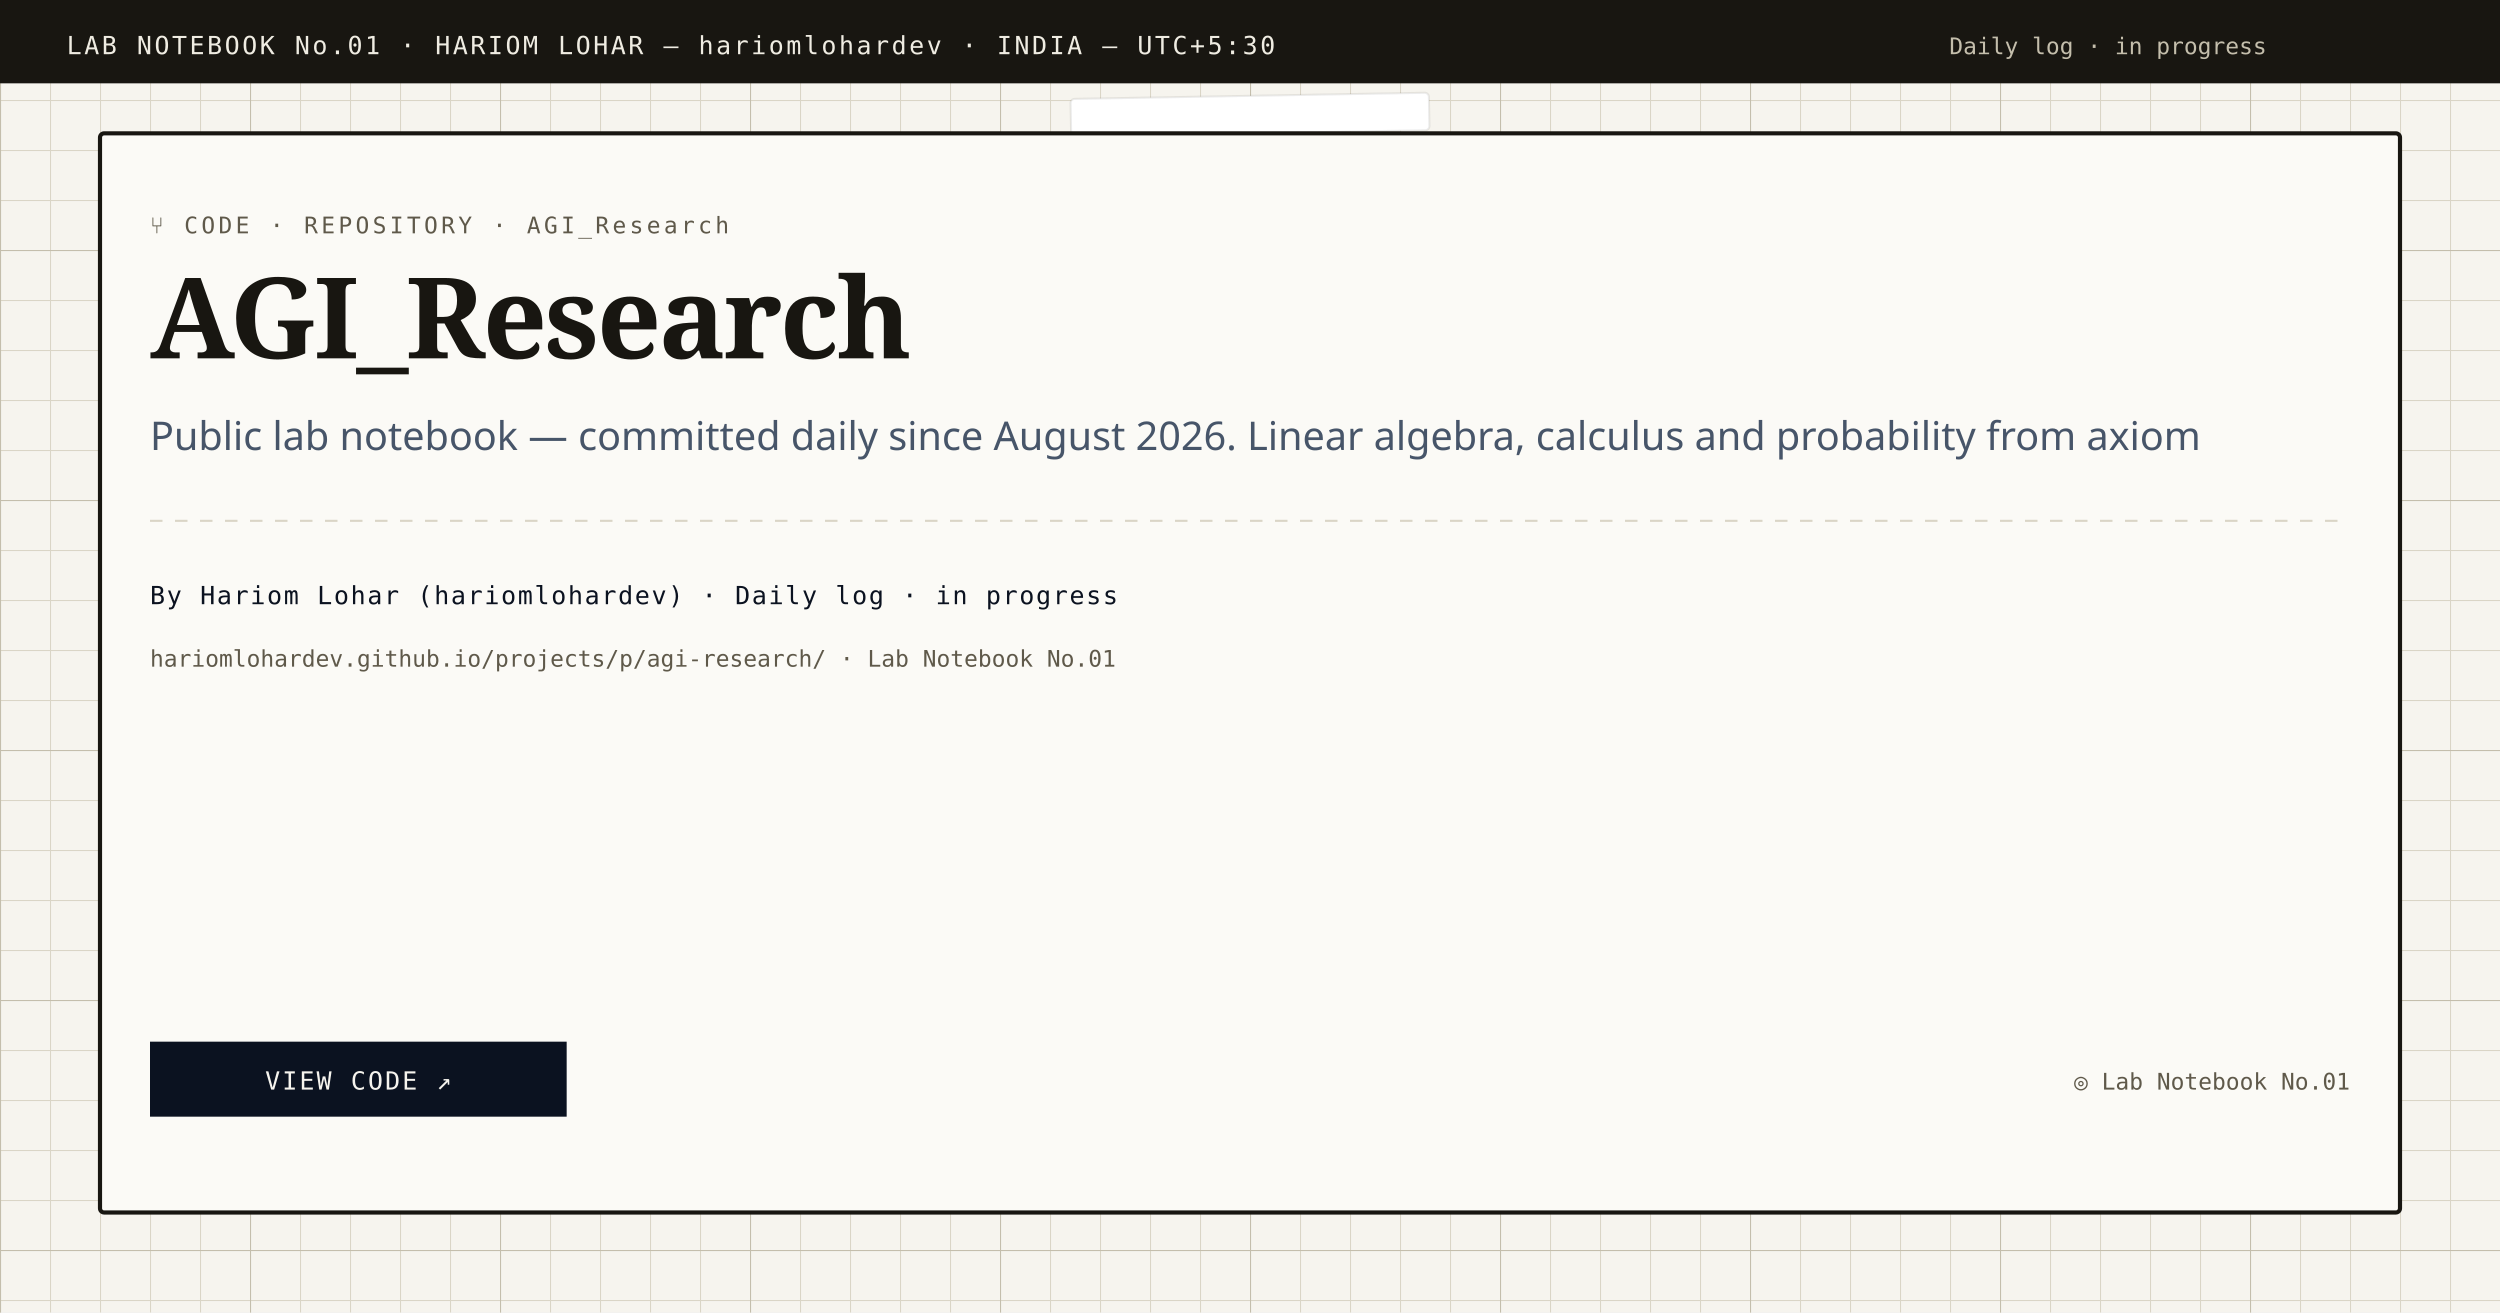
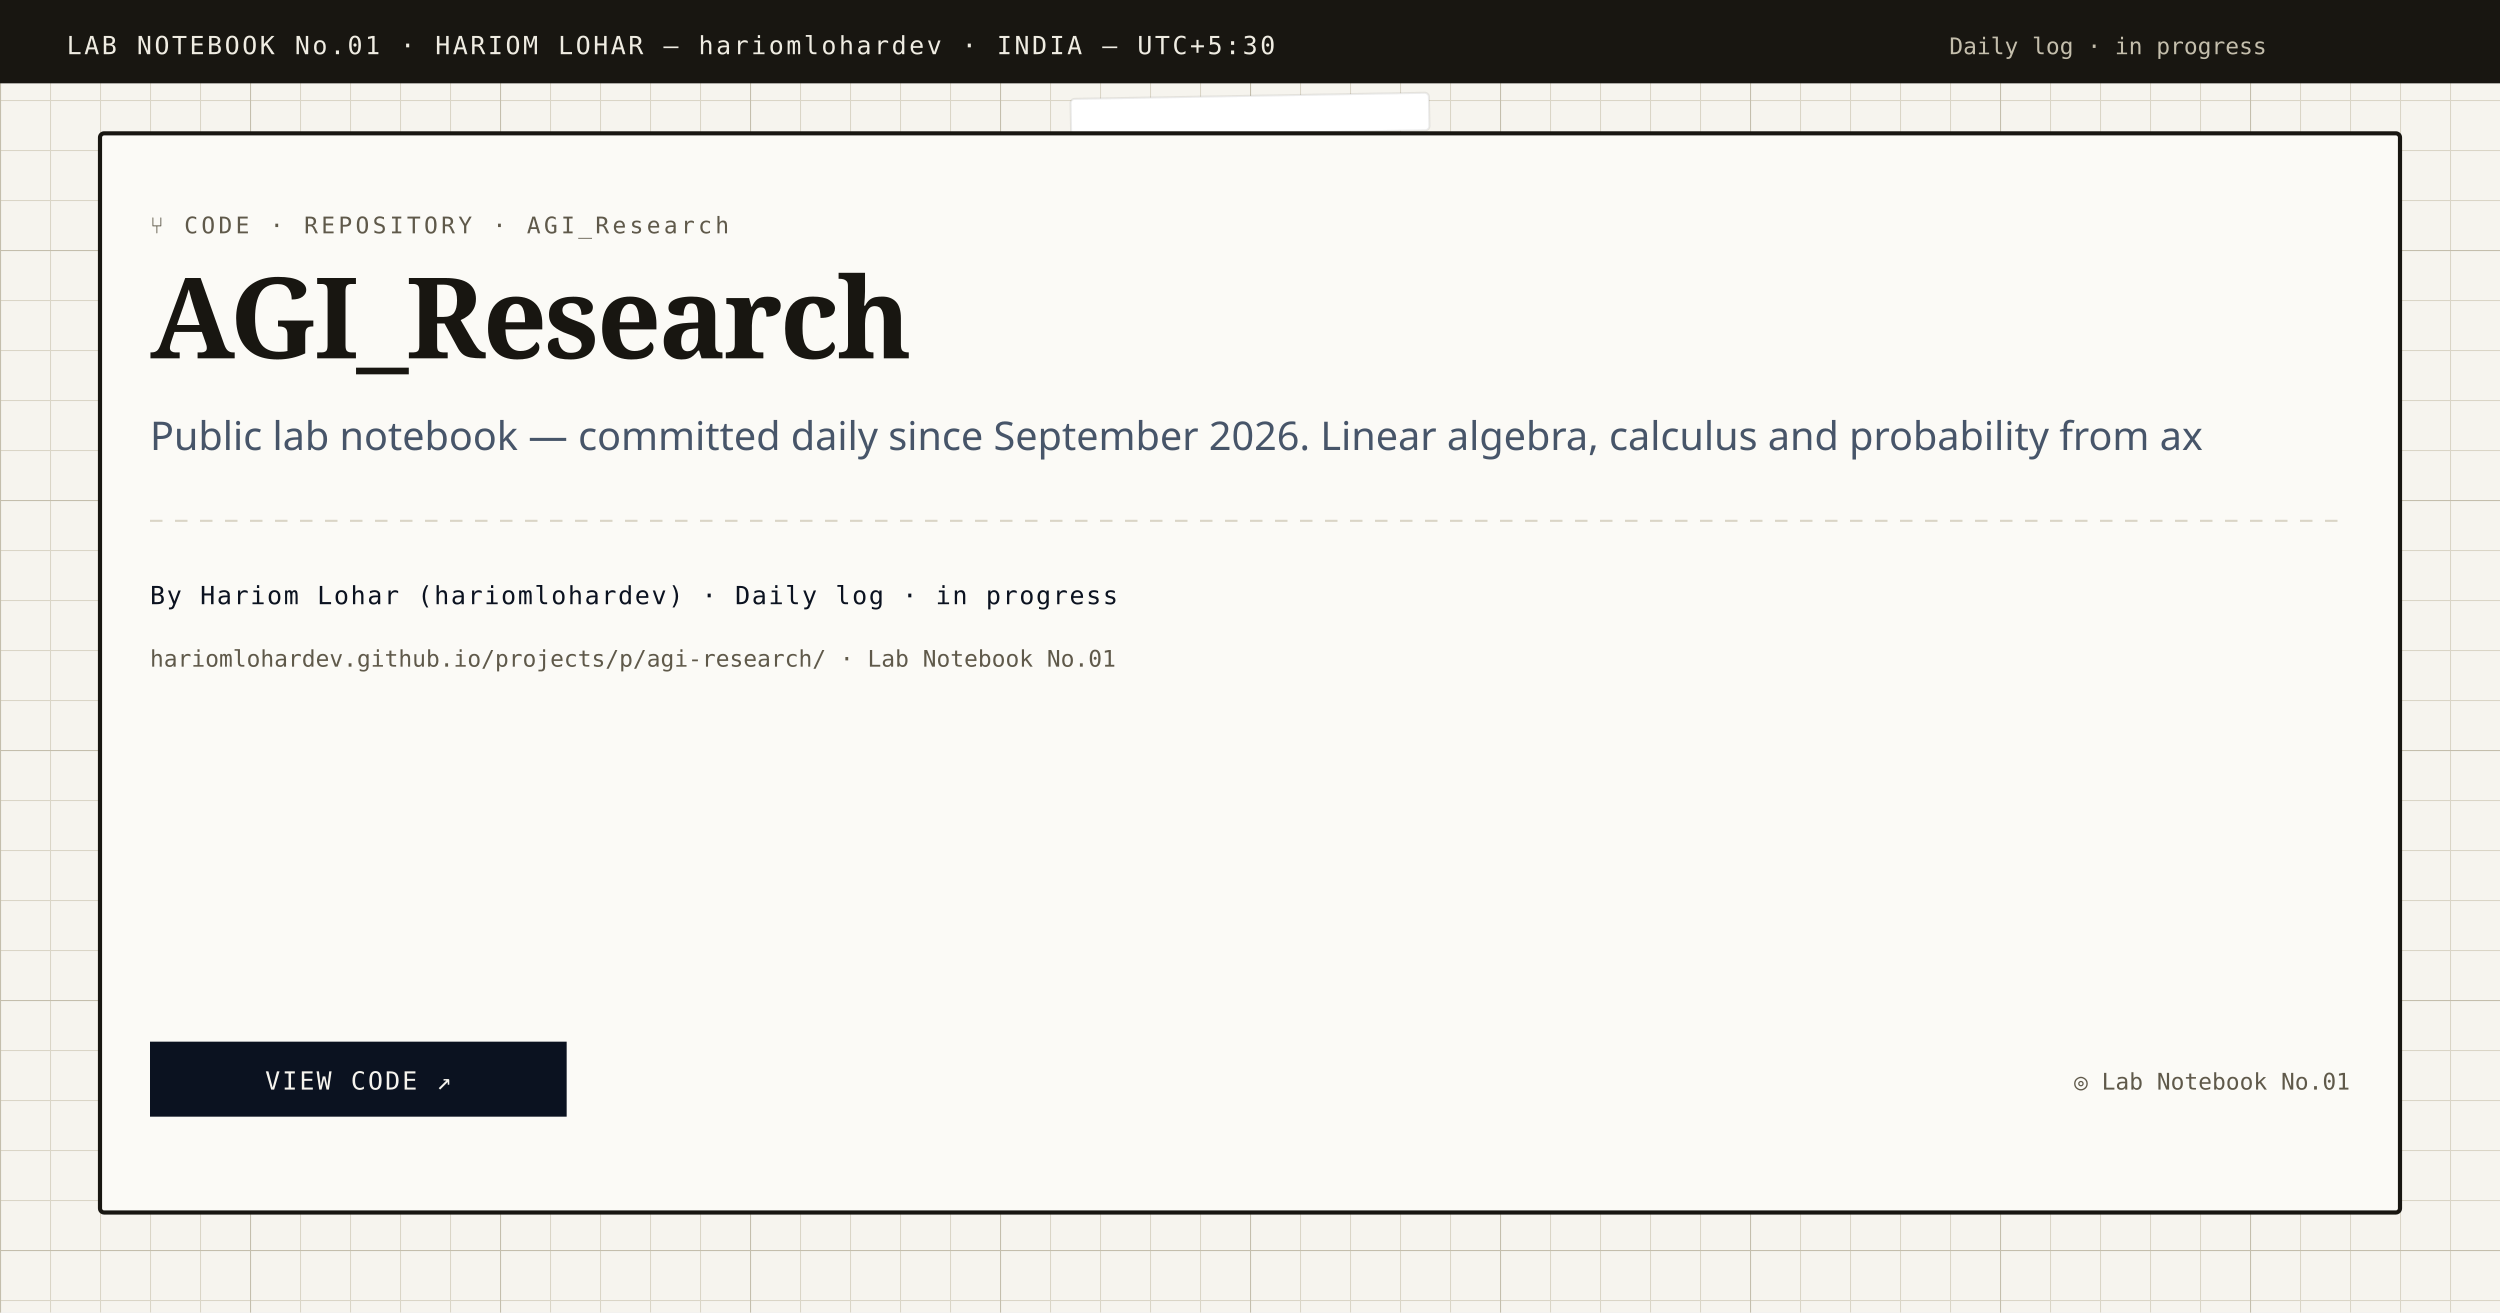
<svg xmlns="http://www.w3.org/2000/svg" width="1200" height="630" viewBox="0 0 1200 630" role="img" aria-label="AGI_Research">
  <rect width="1200" height="630" fill="#F6F4EE" />
  <defs>
    <pattern id="g" width="24" height="24" patternUnits="userSpaceOnUse">
      <path d="M24 0 H0 V24" fill="none" stroke="#DAD5C6" stroke-width="1" />
    </pattern>
    <pattern id="g2" width="120" height="120" patternUnits="userSpaceOnUse">
      <path d="M120 0 H0 V120" fill="none" stroke="#C4BEAC" stroke-width="1" />
    </pattern>
  </defs>
  <rect width="1200" height="630" fill="url(#g)" />
  <rect width="1200" height="630" fill="url(#g2)" />
  <rect x="0" y="0" width="1200" height="8" fill="#B93A13" />
  <rect x="0" y="8" width="1200" height="1" fill="#181611" opacity="0.12" />
  <rect x="0" y="0" width="1200" height="40" fill="#181611" />
  <text x="32" y="26" fill="#EFECE2" font-family="monospace" font-size="12" letter-spacing="1.2">LAB NOTEBOOK No.01 · HARIOM LOHAR — hariomlohardev · INDIA — UTC+5:30</text>
  <text x="1088" y="26" fill="#C4BEAC" font-family="monospace" font-size="11" text-anchor="end">Daily log · in progress</text>
  <rect x="514" y="46" width="172" height="18" rx="2" fill="#FFFFFF" stroke="rgba(24,22,17,0.08)" transform="rotate(-1 600 55)" />
  <rect x="48" y="64" width="1104" height="518" rx="2" fill="#FBFAF6" stroke="#181611" stroke-width="2" />
  <text x="72" y="112" fill="#5F594A" font-family="monospace" font-size="11" letter-spacing="1.6">⑂ CODE · REPOSITORY · AGI_Research</text>
  <text x="72" y="172" fill="#181611" font-family="serif" font-size="54" font-weight="800" letter-spacing="-1.2">AGI_Research</text>
-   <text x="72" y="216" fill="#475569" font-family="sans-serif" font-size="19" letter-spacing="0">Public lab notebook — committed daily since August 2026. Linear algebra, calculus and probability from axiom</text>
+   <text x="72" y="216" fill="#475569" font-family="sans-serif" font-size="19" letter-spacing="0">Public lab notebook — committed daily since September 2026. Linear algebra, calculus and probability from ax</text>
  <line x1="72" y1="250" x2="1128" y2="250" stroke="#DAD5C6" stroke-width="1" stroke-dasharray="6 6" />
  <text x="72" y="290" fill="#0B1220" font-family="monospace" font-size="12" letter-spacing="0.8">By Hariom Lohar (hariomlohardev) · Daily log · in progress</text>
  <text x="72" y="320" fill="#5F594A" font-family="monospace" font-size="11">hariomlohardev.github.io/projects/p/agi-research/ · Lab Notebook No.01</text>
  <rect x="72" y="500" width="200" height="36" fill="#0B1220" />
  <text x="172" y="523" fill="#F6F4EE" font-family="monospace" font-size="12" text-anchor="middle" letter-spacing="1">VIEW CODE ↗</text>
  <text x="1128" y="523" fill="#5F594A" font-family="monospace" font-size="11" text-anchor="end">◎ Lab Notebook No.01</text>
</svg>
